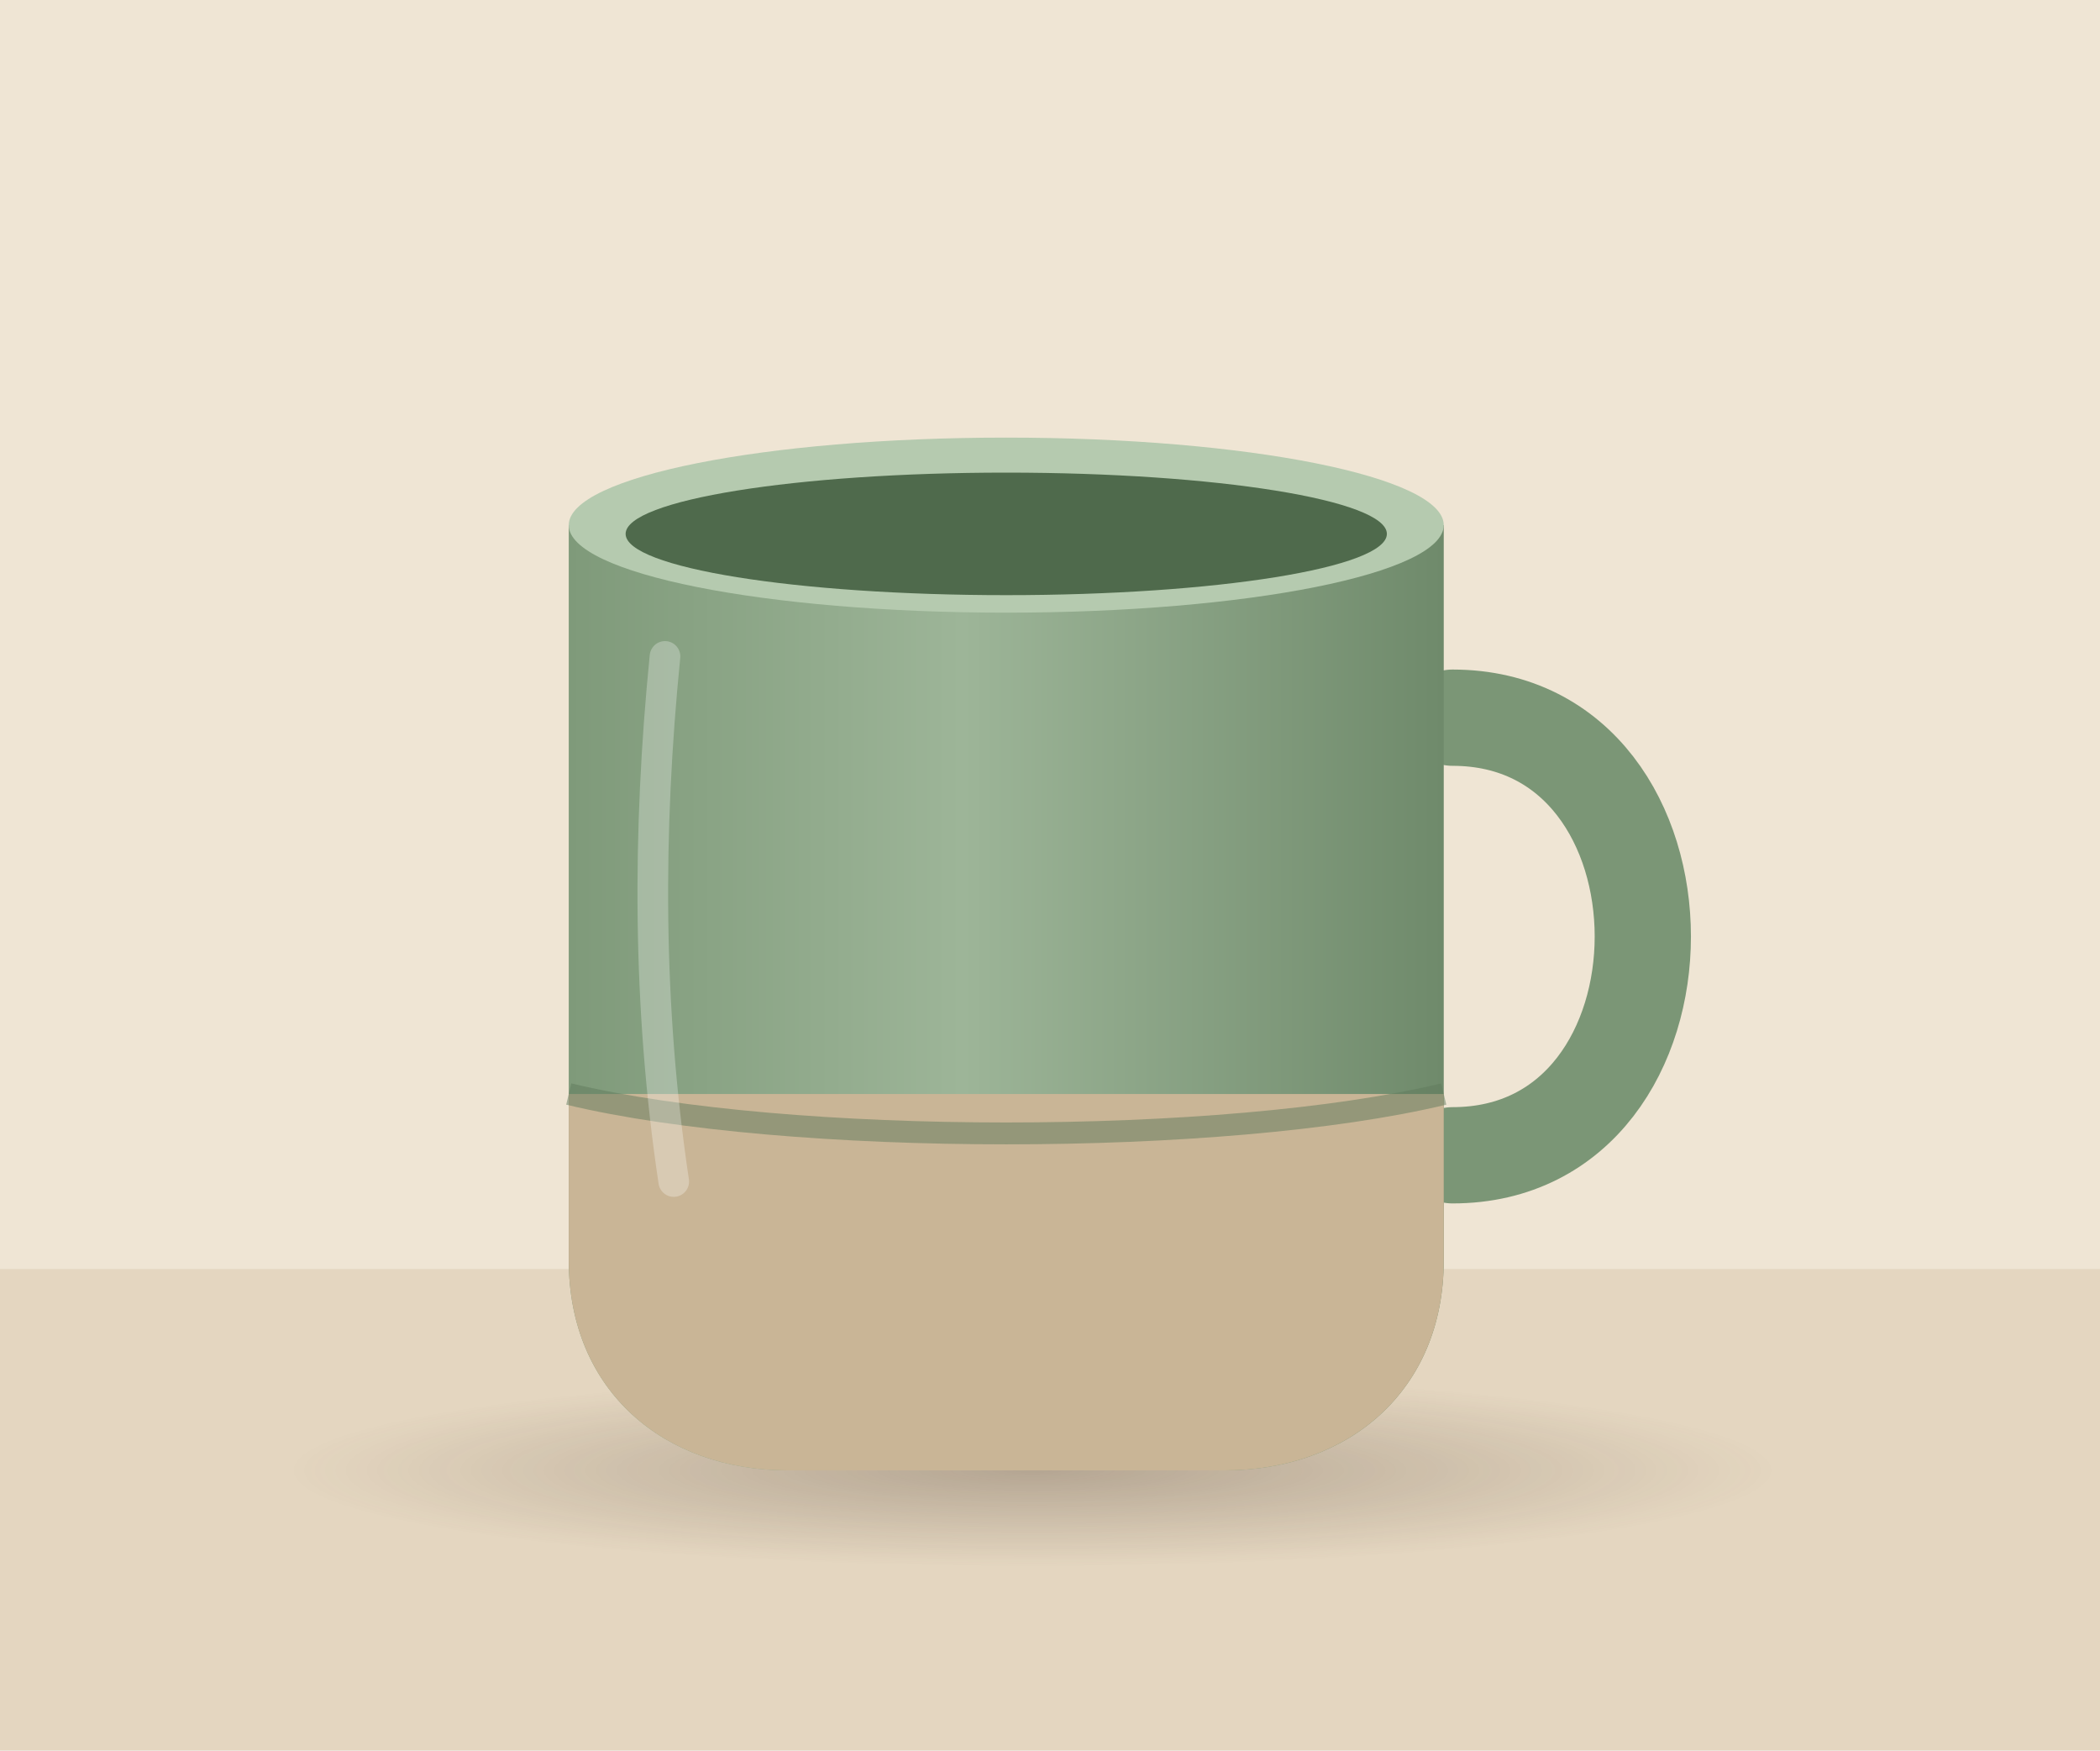
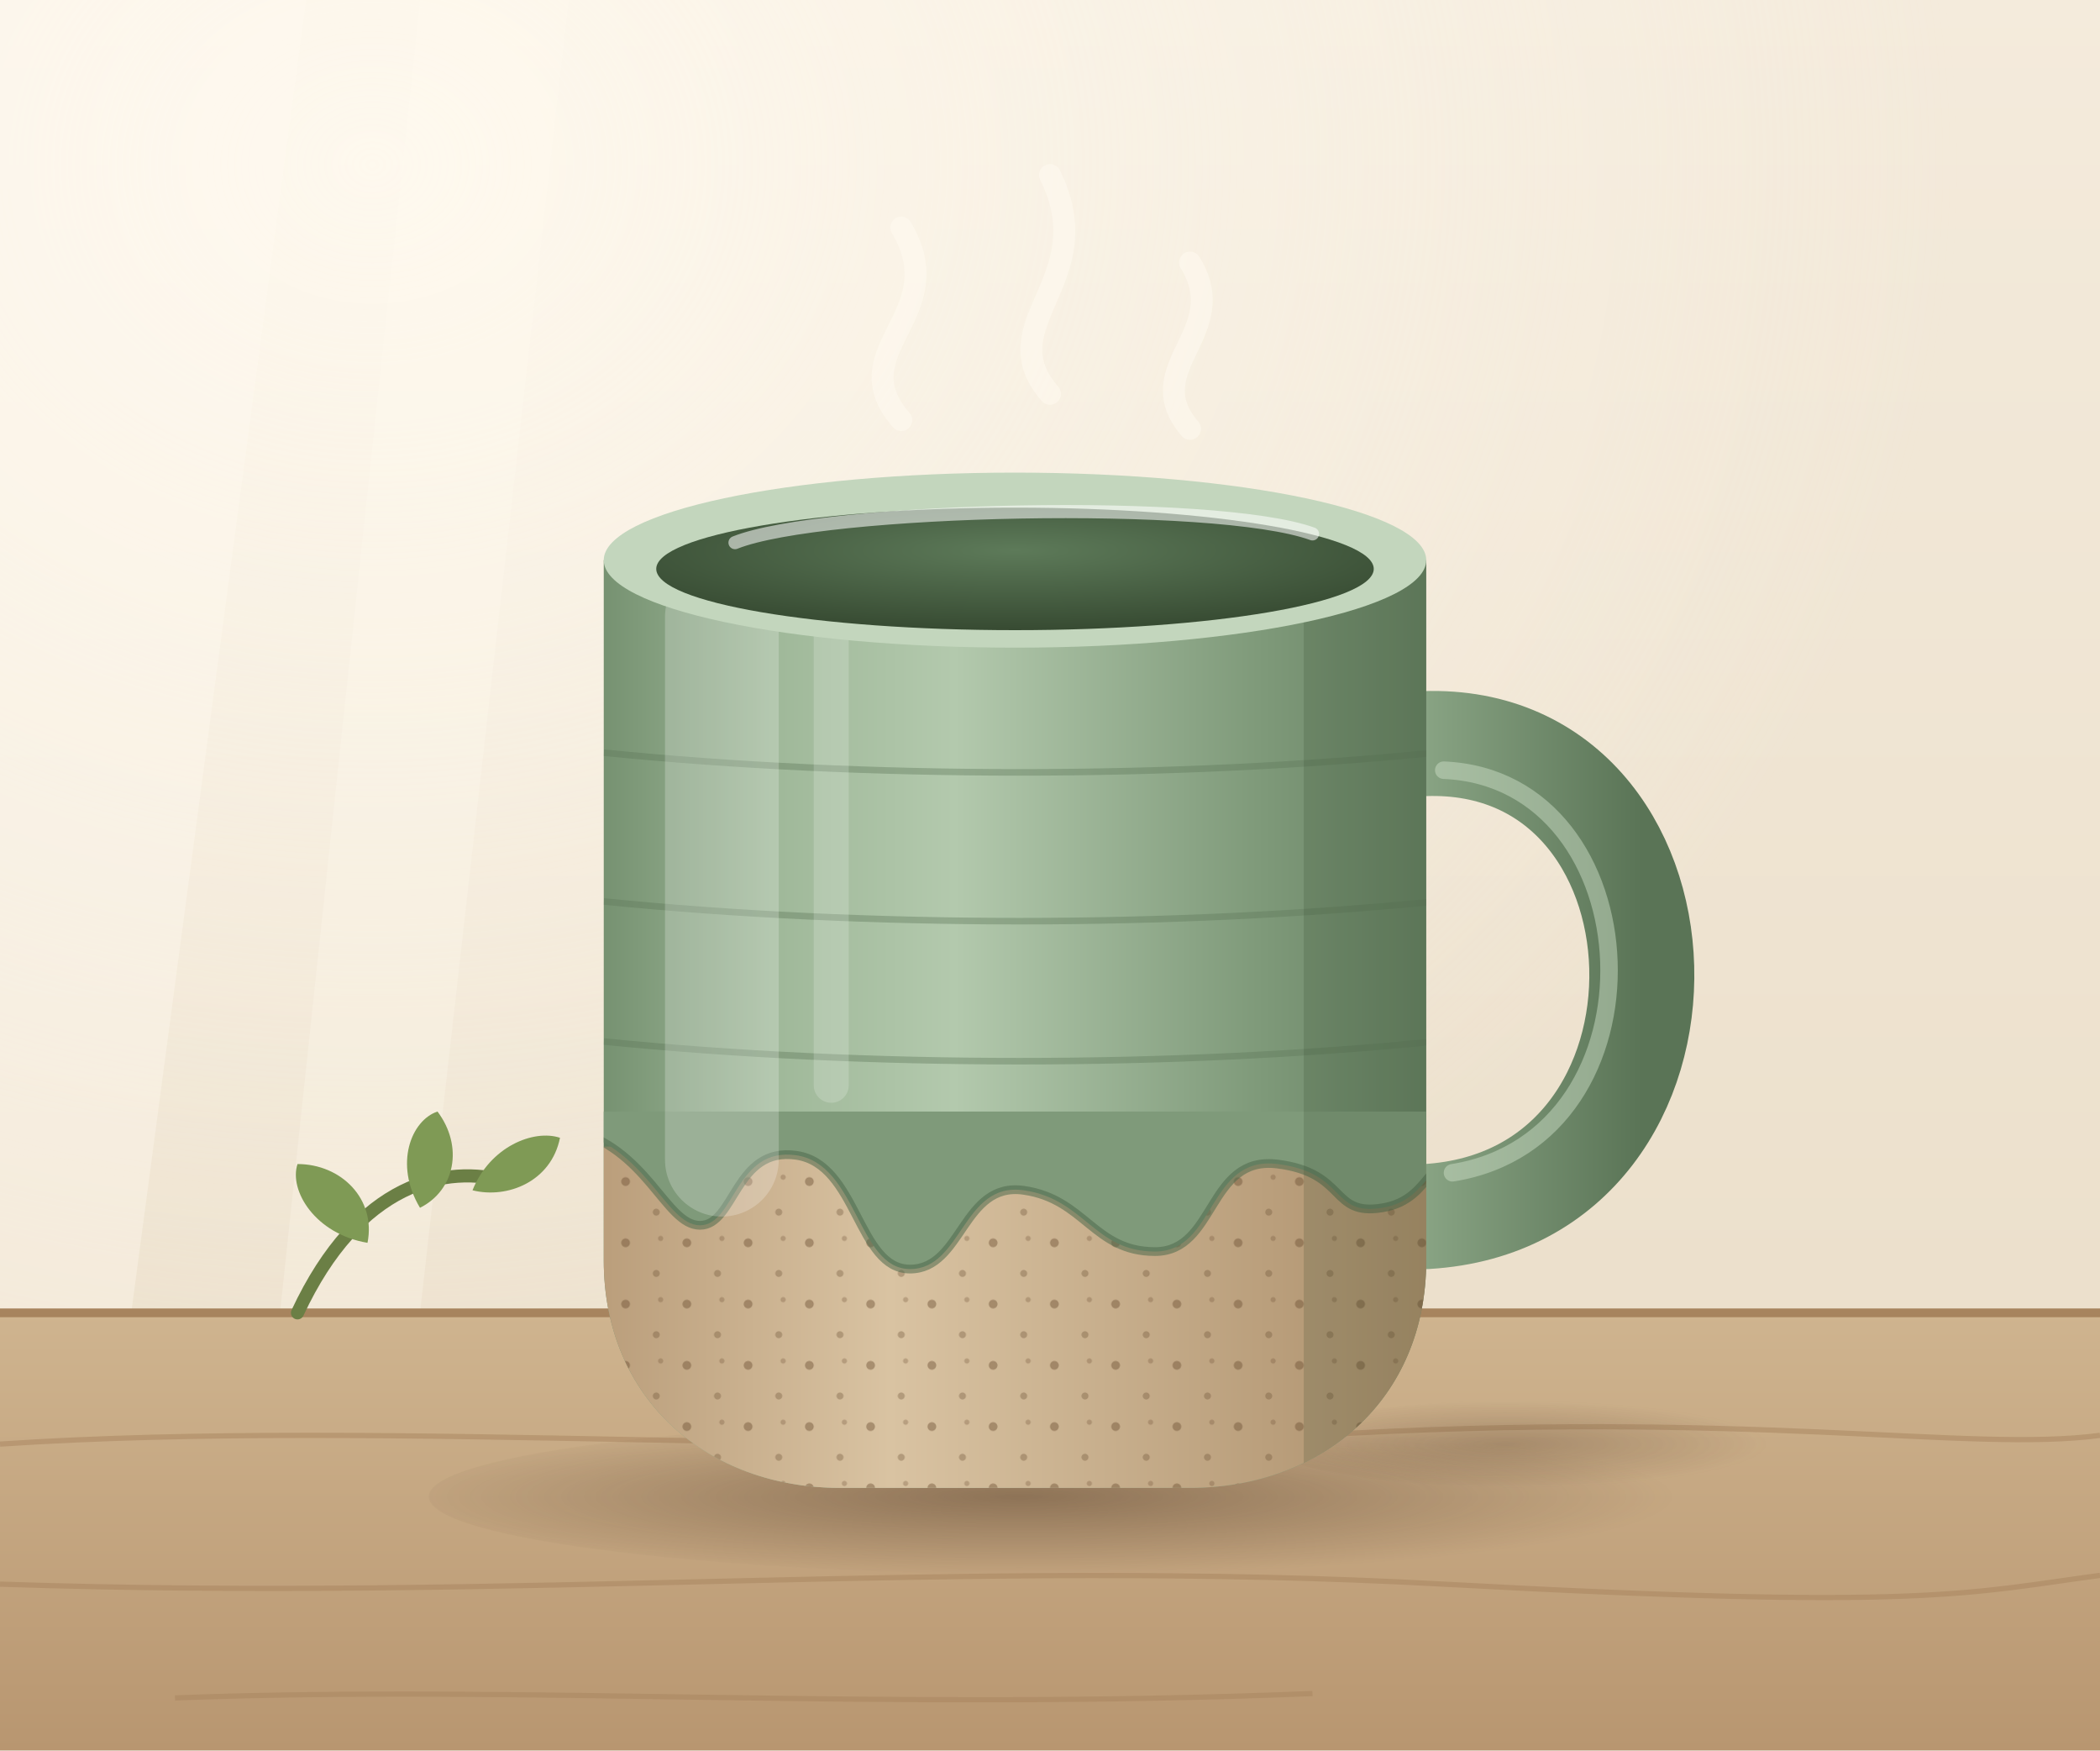
<svg xmlns="http://www.w3.org/2000/svg" viewBox="0 0 480 400">
  <defs>
-     <linearGradient id="b" x1="0" x2="1">
-       <stop offset="0" stop-color="#7f9a7a" />
-       <stop offset=".45" stop-color="#9db598" />
-       <stop offset="1" stop-color="#6f8a6b" />
+     <linearGradient id="wall" x1="0" y1="0" x2="0" y2="1">
+       <stop offset="0" stop-color="#f4ebdc" />
+       <stop offset="1" stop-color="#e9dcc6" />
    </linearGradient>
-     <radialGradient id="s" cx=".5" cy=".5" r=".5">
-       <stop offset="0" stop-color="#3b2a1e" stop-opacity=".28" />
-       <stop offset="1" stop-color="#3b2a1e" stop-opacity="0" />
+     <radialGradient id="window" cx=".18" cy=".1" r=".75">
+       <stop offset="0" stop-color="#fffaf0" stop-opacity=".9" />
+       <stop offset="1" stop-color="#fffaf0" stop-opacity="0" />
    </radialGradient>
+     <linearGradient id="table" x1="0" y1="0" x2="0" y2="1">
+       <stop offset="0" stop-color="#cfb48f" />
+       <stop offset="1" stop-color="#b89670" />
+     </linearGradient>
+     <linearGradient id="glaze" x1="0" x2="1">
+       <stop offset="0" stop-color="#6e8a69" />
+       <stop offset=".22" stop-color="#9fb899" />
+       <stop offset=".42" stop-color="#b3c9ad" />
+       <stop offset=".75" stop-color="#7f9a7a" />
+       <stop offset="1" stop-color="#5e785a" />
+     </linearGradient>
+     <linearGradient id="clay" x1="0" x2="1">
+       <stop offset="0" stop-color="#b79a77" />
+       <stop offset=".35" stop-color="#d9c3a2" />
+       <stop offset="1" stop-color="#a88a66" />
+     </linearGradient>
+     <linearGradient id="handle" x1="0" x2="1">
+       <stop offset="0" stop-color="#8aa585" />
+       <stop offset="1" stop-color="#5a7456" />
+     </linearGradient>
+     <radialGradient id="shadow" cx=".45" cy=".5" r=".5">
+       <stop offset="0" stop-color="#4a3322" stop-opacity=".45" />
+       <stop offset="1" stop-color="#4a3322" stop-opacity="0" />
+     </radialGradient>
+     <radialGradient id="inside" cx=".5" cy=".35" r=".7">
+       <stop offset="0" stop-color="#5d7a59" />
+       <stop offset="1" stop-color="#34472f" />
+     </radialGradient>
+     <pattern id="speck" width="14" height="14" patternUnits="userSpaceOnUse">
+       <circle cx="3" cy="4" r="1" fill="#6e5236" opacity=".45" />
+       <circle cx="10" cy="11" r=".8" fill="#6e5236" opacity=".35" />
+       <circle cx="11" cy="3" r=".6" fill="#6e5236" opacity=".3" />
+     </pattern>
+     <clipPath id="body">
+       <path d="M138 128h188v160c0 32-24 52-54 52h-80c-30 0-54-20-54-52z" />
+     </clipPath>
  </defs>
-   <rect width="480" height="400" fill="#efe5d4" />
-   <rect y="290" width="480" height="110" fill="#e4d6c0" />
-   <ellipse cx="236" cy="336" rx="170" ry="22" fill="url(#s)" />
-   <path d="M332 164c58 0 58 100 0 100" fill="none" stroke="#7b9676" stroke-width="22" stroke-linecap="round" />
-   <path d="M130 120h200v168c0 30-22 48-50 48H180c-28 0-50-18-50-48z" fill="url(#b)" />
-   <path d="M130 250h200v38c0 30-22 48-50 48H180c-28 0-50-18-50-48z" fill="#c9b596" />
-   <path d="M130 250c50 12 150 12 200 0" fill="none" stroke="#5f7a5b" stroke-width="5" opacity=".5" />
-   <ellipse cx="230" cy="120" rx="100" ry="20" fill="#b5caaf" />
-   <ellipse cx="230" cy="122" rx="87" ry="14" fill="#4f6a4c" />
-   <path d="M152 150c-4 40-4 80 2 120" fill="none" stroke="#fff" stroke-width="7" stroke-linecap="round" opacity=".28" />
+   <rect width="480" height="400" fill="url(#wall)" />
+   <rect width="480" height="400" fill="url(#window)" />
+   <path d="M0 0h70l-40 300H0z" fill="#fffaf0" opacity=".35" />
+   <path d="M96 0h34L96 300H64z" fill="#fffaf0" opacity=".25" />
+   <rect y="300" width="480" height="100" fill="url(#table)" />
+   <path d="M0 300h480" stroke="#a7845e" stroke-width="2" />
+   <g stroke="#a7845e" stroke-width="1.2" opacity=".5" fill="none">
+     <path d="M0 330c90-6 200 4 300-2s150 4 180 0" />
+     <path d="M0 362c120 4 220-6 330 0s120 2 150-2" />
+     <path d="M40 388c80-3 160 3 260-1" />
+   </g>
+   <ellipse cx="248" cy="342" rx="150" ry="18" fill="url(#shadow)" />
+   <ellipse cx="350" cy="330" rx="60" ry="10" fill="url(#shadow)" opacity=".6" />
+   <path d="M324 170c66-4 70 104 2 108" fill="none" stroke="url(#handle)" stroke-width="24" stroke-linecap="round" />
+   <path d="M330 176c48 2 52 84 2 92" fill="none" stroke="#c9dbc3" stroke-width="4" stroke-linecap="round" opacity=".5" />
+   <g clip-path="url(#body)">
+     <rect x="130" y="120" width="210" height="230" fill="url(#glaze)" />
+     <rect x="130" y="262" width="210" height="90" fill="url(#clay)" />
+     <rect x="130" y="262" width="210" height="90" fill="url(#speck)" />
+     <path d="M130 258c18 4 22 22 30 22s8-18 22-16 14 26 26 26 12-20 26-18 16 14 30 14 12-22 28-20 12 12 24 10 10-14 22-12v-10H130z" fill="#7f9a7a" />
+     <path d="M130 258c18 4 22 22 30 22s8-18 22-16 14 26 26 26 12-20 26-18 16 14 30 14 12-22 28-20 12 12 24 10 10-14 22-12" fill="none" stroke="#4f6a4c" stroke-width="2" opacity=".55" />
+     <g fill="none" stroke="#5e785a" stroke-width="1.5" opacity=".4">
+       <path d="M138 172c60 6 130 6 190 0" />
+       <path d="M138 206c60 6 130 6 190 0" />
+       <path d="M138 238c60 6 130 6 190 0" />
+     </g>
+     <rect x="152" y="128" width="26" height="150" rx="13" fill="#fff" opacity=".22" />
+     <rect x="186" y="132" width="8" height="120" rx="4" fill="#fff" opacity=".18" />
+     <rect x="298" y="128" width="28" height="220" fill="#2f4129" opacity=".18" />
+   </g>
+   <ellipse cx="232" cy="128" rx="94" ry="20" fill="#c3d6bd" />
+   <ellipse cx="232" cy="130" rx="82" ry="14" fill="url(#inside)" />
+   <path d="M168 124c20-8 110-10 132-2" fill="none" stroke="#fff" stroke-width="3" stroke-linecap="round" opacity=".55" />
+   <g fill="none" stroke="#fffaf0" stroke-width="5" stroke-linecap="round" opacity=".55">
+     <path d="M206 96c-14-16 12-24 0-44" />
+     <path d="M240 90c-14-16 12-26 0-50" />
+     <path d="M272 98c-12-14 10-22 0-38" />
+   </g>
+   <g transform="translate(62 262)">
+     <path d="M6 38c14-30 34-34 48-30" fill="none" stroke="#6b7f45" stroke-width="3" stroke-linecap="round" />
+     <path d="M22 22c-12-2-18-12-16-18 10 0 18 8 16 18zM34 14c-6-10-2-20 4-22 6 8 4 18-4 22zM46 10c4-10 14-14 20-12-2 10-12 14-20 12z" fill="#7f9a55" />
+   </g>
</svg>
